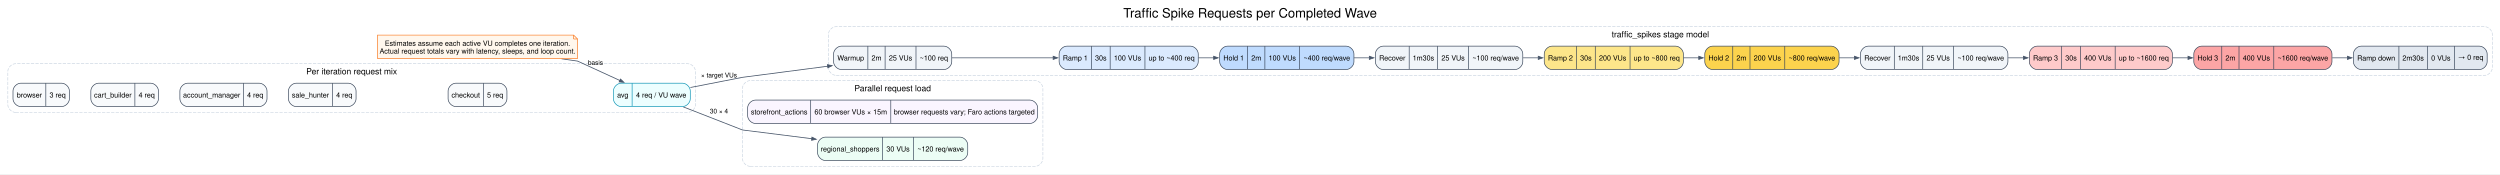
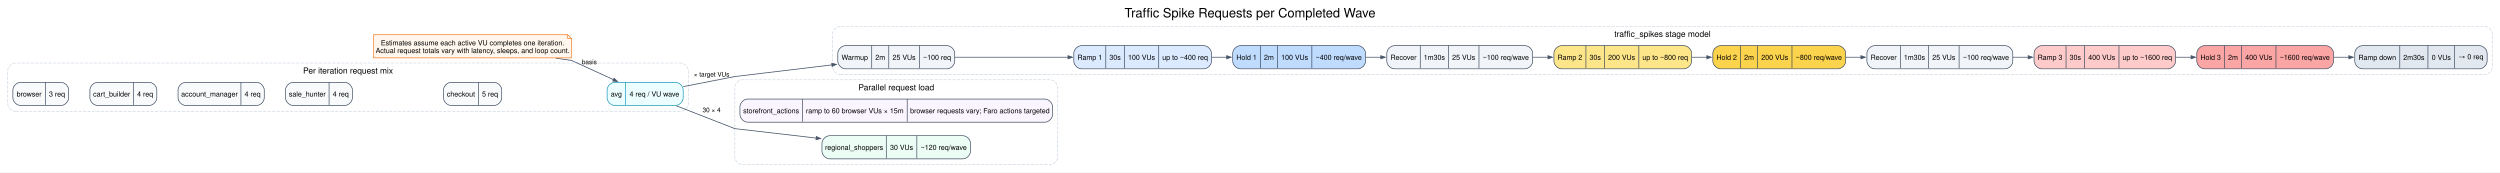
- <svg xmlns="http://www.w3.org/2000/svg" width="3847pt" height="268pt" viewBox="0.00 0.00 3847.00 268.00">
+ <svg xmlns="http://www.w3.org/2000/svg" width="3887pt" height="268pt" viewBox="0.00 0.00 3887.00 268.00">
  <g id="graph0" class="graph" transform="scale(1 1) rotate(0) translate(4 264)">
-     <polygon fill="white" stroke="none" points="-4,4 -4,-264 3843.25,-264 3843.25,4 -4,4" />
-     <text xml:space="preserve" text-anchor="middle" x="1919.62" y="-237" font-family="Helvetica,sans-Serif" font-size="20.00">Traffic Spike Requests per Completed Wave</text>
+     <polygon fill="white" stroke="none" points="-4,4 -4,-264 3883,-264 3883,4 -4,4" />
+     <text xml:space="preserve" text-anchor="middle" x="1939.5" y="-237" font-family="Helvetica,sans-Serif" font-size="20.00">Traffic Spike Requests per Completed Wave</text>
    <g id="clust1" class="cluster">
      <path fill="none" stroke="#cbd5e1" stroke-dasharray="5,2" d="M20,-91C20,-91 1054.22,-91 1054.22,-91 1060.22,-91 1066.22,-97 1066.22,-103 1066.22,-103 1066.22,-154 1066.22,-154 1066.22,-160 1060.22,-166 1054.22,-166 1054.22,-166 20,-166 20,-166 14,-166 8,-160 8,-154 8,-154 8,-103 8,-103 8,-97 14,-91 20,-91" />
      <text xml:space="preserve" text-anchor="middle" x="537.11" y="-149.65" font-family="Helvetica,sans-Serif" font-size="13.00">Per iteration request mix</text>
    </g>
    <g id="clust2" class="cluster">
-       <path fill="none" stroke="#cbd5e1" stroke-dasharray="5,2" d="M1282.71,-148C1282.71,-148 3819.25,-148 3819.25,-148 3825.25,-148 3831.25,-154 3831.25,-160 3831.25,-160 3831.25,-211 3831.25,-211 3831.25,-217 3825.25,-223 3819.25,-223 3819.25,-223 1282.71,-223 1282.71,-223 1276.71,-223 1270.71,-217 1270.71,-211 1270.71,-211 1270.71,-160 1270.71,-160 1270.71,-154 1276.71,-148 1282.71,-148" />
-       <text xml:space="preserve" text-anchor="middle" x="2550.98" y="-206.65" font-family="Helvetica,sans-Serif" font-size="13.00">traffic_spikes stage model</text>
+       <path fill="none" stroke="#cbd5e1" stroke-dasharray="5,2" d="M1302.59,-148C1302.59,-148 3859,-148 3859,-148 3865,-148 3871,-154 3871,-160 3871,-160 3871,-211 3871,-211 3871,-217 3865,-223 3859,-223 3859,-223 1302.59,-223 1302.59,-223 1296.59,-223 1290.59,-217 1290.59,-211 1290.59,-211 1290.59,-160 1290.59,-160 1290.59,-154 1296.59,-148 1302.59,-148" />
+       <text xml:space="preserve" text-anchor="middle" x="2580.79" y="-206.65" font-family="Helvetica,sans-Serif" font-size="13.00">traffic_spikes stage model</text>
    </g>
    <g id="clust3" class="cluster">
-       <path fill="none" stroke="#cbd5e1" stroke-dasharray="5,2" d="M1150.47,-8C1150.47,-8 1588.78,-8 1588.78,-8 1594.78,-8 1600.78,-14 1600.78,-20 1600.78,-20 1600.78,-128 1600.78,-128 1600.78,-134 1594.78,-140 1588.78,-140 1588.78,-140 1150.47,-140 1150.47,-140 1144.47,-140 1138.47,-134 1138.47,-128 1138.47,-128 1138.47,-20 1138.47,-20 1138.47,-14 1144.47,-8 1150.47,-8" />
-       <text xml:space="preserve" text-anchor="middle" x="1369.62" y="-123.65" font-family="Helvetica,sans-Serif" font-size="13.00">Parallel request load</text>
+       <path fill="none" stroke="#cbd5e1" stroke-dasharray="5,2" d="M1150.47,-8C1150.47,-8 1628.53,-8 1628.53,-8 1634.53,-8 1640.53,-14 1640.53,-20 1640.53,-20 1640.53,-128 1640.53,-128 1640.53,-134 1634.53,-140 1628.53,-140 1628.53,-140 1150.47,-140 1150.47,-140 1144.47,-140 1138.47,-134 1138.47,-128 1138.47,-128 1138.47,-20 1138.47,-20 1138.47,-14 1144.47,-8 1150.47,-8" />
+       <text xml:space="preserve" text-anchor="middle" x="1389.5" y="-123.65" font-family="Helvetica,sans-Serif" font-size="13.00">Parallel request load</text>
    </g>
    <g id="edge15" class="edge">
      <path fill="none" stroke="#475569" stroke-width="1.2" d="M860.12,-173.53C874.82,-171.42 884.68,-170 884.68,-170 884.68,-170 919.1,-154.21 950.02,-140.04" />
      <polygon fill="#475569" stroke="#475569" stroke-width="1.2" points="950.78,-142.38 956.13,-137.24 948.74,-137.93 950.78,-142.38" />
      <text xml:space="preserve" text-anchor="middle" x="912.3" y="-164.2" font-family="Helvetica,sans-Serif" font-size="10.00">basis</text>
    </g>
    <g id="edge16" class="edge">
-       <path fill="none" stroke="#475569" stroke-width="1.2" d="M1058.37,-129.37C1096.19,-136.75 1138.47,-145 1138.47,-145 1138.47,-145 1207.5,-154 1269.96,-162.14" />
-       <polygon fill="#475569" stroke="#475569" stroke-width="1.2" points="1269.26,-164.52 1276.52,-162.99 1269.9,-159.66 1269.26,-164.52" />
+       <path fill="none" stroke="#475569" stroke-width="1.2" d="M1058.37,-129.37C1096.19,-136.75 1138.47,-145 1138.47,-145 1138.47,-145 1219.86,-154.77 1289.77,-163.15" />
+       <polygon fill="#475569" stroke="#475569" stroke-width="1.2" points="1289.19,-165.55 1296.43,-163.95 1289.77,-160.69 1289.19,-165.55" />
      <text xml:space="preserve" text-anchor="middle" x="1102.34" y="-144.9" font-family="Helvetica,sans-Serif" font-size="10.00">× target VUs</text>
    </g>
    <g id="edge17" class="edge">
-       <path fill="none" stroke="#475569" stroke-width="1.2" d="M1047.32,-99.57C1087.41,-83.92 1138.47,-64 1138.47,-64 1138.47,-64 1190.73,-57.42 1245.45,-50.52" />
-       <polygon fill="#475569" stroke="#475569" stroke-width="1.2" points="1245.44,-52.99 1252.08,-49.68 1244.83,-48.13 1245.44,-52.99" />
+       <path fill="none" stroke="#475569" stroke-width="1.2" d="M1047.32,-99.57C1087.41,-83.92 1138.47,-64 1138.47,-64 1138.47,-64 1202.15,-56.61 1265.24,-49.3" />
+       <polygon fill="#475569" stroke="#475569" stroke-width="1.2" points="1265.25,-51.76 1271.93,-48.52 1264.69,-46.89 1265.25,-51.76" />
      <text xml:space="preserve" text-anchor="middle" x="1102.34" y="-89.52" font-family="Helvetica,sans-Serif" font-size="10.00">30 × 4</text>
    </g>
    <g id="edge6" class="edge">
-       <path fill="none" stroke="#475569" stroke-width="1.2" d="M1460.84,-175C1508.05,-175 1566.36,-175 1616.78,-175" />
-       <polygon fill="#475569" stroke="#475569" stroke-width="1.2" points="1616.63,-177.45 1623.63,-175 1616.63,-172.55 1616.63,-177.45" />
+       <path fill="none" stroke="#475569" stroke-width="1.2" d="M1480.81,-175C1533.46,-175 1600.38,-175 1656.75,-175" />
+       <polygon fill="#475569" stroke="#475569" stroke-width="1.2" points="1656.53,-177.45 1663.53,-175 1656.53,-172.55 1656.53,-177.45" />
    </g>
    <g id="edge7" class="edge">
-       <path fill="none" stroke="#475569" stroke-width="1.2" d="M1840.02,-175C1847.92,-175 1855.89,-175 1863.82,-175" />
-       <polygon fill="#475569" stroke="#475569" stroke-width="1.2" points="1863.57,-177.45 1870.57,-175 1863.57,-172.55 1863.57,-177.45" />
+       <path fill="none" stroke="#475569" stroke-width="1.2" d="M1879.77,-175C1887.67,-175 1895.64,-175 1903.57,-175" />
+       <polygon fill="#475569" stroke="#475569" stroke-width="1.2" points="1903.32,-177.45 1910.32,-175 1903.32,-172.55 1903.32,-177.45" />
    </g>
    <g id="edge8" class="edge">
-       <path fill="none" stroke="#475569" stroke-width="1.2" d="M2079.69,-175C2087.51,-175 2095.44,-175 2103.37,-175" />
-       <polygon fill="#475569" stroke="#475569" stroke-width="1.2" points="2103.14,-177.45 2110.14,-175 2103.14,-172.55 2103.14,-177.45" />
+       <path fill="none" stroke="#475569" stroke-width="1.2" d="M2119.44,-175C2127.26,-175 2135.19,-175 2143.12,-175" />
+       <polygon fill="#475569" stroke="#475569" stroke-width="1.2" points="2142.89,-177.45 2149.89,-175 2142.89,-172.55 2142.89,-177.45" />
    </g>
    <g id="edge9" class="edge">
-       <path fill="none" stroke="#475569" stroke-width="1.2" d="M2339.71,-175C2347.49,-175 2355.33,-175 2363.12,-175" />
-       <polygon fill="#475569" stroke="#475569" stroke-width="1.2" points="2363.07,-177.45 2370.07,-175 2363.07,-172.55 2363.07,-177.45" />
+       <path fill="none" stroke="#475569" stroke-width="1.2" d="M2379.46,-175C2387.24,-175 2395.08,-175 2402.87,-175" />
+       <polygon fill="#475569" stroke="#475569" stroke-width="1.2" points="2402.82,-177.45 2409.82,-175 2402.82,-172.55 2402.82,-177.45" />
    </g>
    <g id="edge10" class="edge">
-       <path fill="none" stroke="#475569" stroke-width="1.2" d="M2586.51,-175C2594.41,-175 2602.38,-175 2610.31,-175" />
-       <polygon fill="#475569" stroke="#475569" stroke-width="1.2" points="2610.06,-177.45 2617.06,-175 2610.06,-172.55 2610.06,-177.45" />
+       <path fill="none" stroke="#475569" stroke-width="1.2" d="M2626.26,-175C2634.16,-175 2642.13,-175 2650.06,-175" />
+       <polygon fill="#475569" stroke="#475569" stroke-width="1.2" points="2649.81,-177.45 2656.81,-175 2649.81,-172.55 2649.81,-177.45" />
    </g>
    <g id="edge11" class="edge">
-       <path fill="none" stroke="#475569" stroke-width="1.2" d="M2826.18,-175C2834,-175 2841.93,-175 2849.86,-175" />
-       <polygon fill="#475569" stroke="#475569" stroke-width="1.2" points="2849.63,-177.45 2856.63,-175 2849.63,-172.55 2849.63,-177.45" />
+       <path fill="none" stroke="#475569" stroke-width="1.2" d="M2865.93,-175C2873.75,-175 2881.68,-175 2889.61,-175" />
+       <polygon fill="#475569" stroke="#475569" stroke-width="1.2" points="2889.38,-177.45 2896.38,-175 2889.38,-172.55 2889.38,-177.45" />
    </g>
    <g id="edge12" class="edge">
-       <path fill="none" stroke="#475569" stroke-width="1.2" d="M3086.06,-175C3093.97,-175 3101.95,-175 3109.89,-175" />
-       <polygon fill="#475569" stroke="#475569" stroke-width="1.2" points="3109.66,-177.45 3116.66,-175 3109.66,-172.55 3109.66,-177.45" />
+       <path fill="none" stroke="#475569" stroke-width="1.2" d="M3125.81,-175C3133.72,-175 3141.7,-175 3149.64,-175" />
+       <polygon fill="#475569" stroke="#475569" stroke-width="1.2" points="3149.41,-177.45 3156.41,-175 3149.41,-172.55 3149.41,-177.45" />
    </g>
    <g id="edge13" class="edge">
-       <path fill="none" stroke="#475569" stroke-width="1.2" d="M3339,-175C3346.99,-175 3355.05,-175 3363.06,-175" />
-       <polygon fill="#475569" stroke="#475569" stroke-width="1.2" points="3362.91,-177.45 3369.91,-175 3362.91,-172.55 3362.91,-177.45" />
+       <path fill="none" stroke="#475569" stroke-width="1.2" d="M3378.75,-175C3386.74,-175 3394.8,-175 3402.81,-175" />
+       <polygon fill="#475569" stroke="#475569" stroke-width="1.2" points="3402.66,-177.45 3409.66,-175 3402.66,-172.55 3402.66,-177.45" />
    </g>
    <g id="edge14" class="edge">
-       <path fill="none" stroke="#475569" stroke-width="1.2" d="M3584.84,-175C3592.61,-175 3600.47,-175 3608.27,-175" />
-       <polygon fill="#475569" stroke="#475569" stroke-width="1.2" points="3608.23,-177.45 3615.23,-175 3608.23,-172.55 3608.23,-177.45" />
+       <path fill="none" stroke="#475569" stroke-width="1.2" d="M3624.59,-175C3632.36,-175 3640.22,-175 3648.02,-175" />
+       <polygon fill="#475569" stroke="#475569" stroke-width="1.2" points="3647.98,-177.45 3654.98,-175 3647.98,-172.55 3647.98,-177.45" />
    </g>
    <g id="node1" class="node">
      <polygon fill="#fff7ed" stroke="#f97316" points="878.68,-210 576.91,-210 576.91,-174 884.68,-174 884.68,-204 878.68,-210" />
      <polyline fill="none" stroke="#f97316" points="878.68,-210 878.68,-204" />
      <polyline fill="none" stroke="#f97316" points="884.68,-204 878.68,-204" />
      <text xml:space="preserve" text-anchor="middle" x="730.8" y="-193.55" font-family="Helvetica,sans-Serif" font-size="11.00">Estimates assume each active VU completes one iteration.</text>
      <text xml:space="preserve" text-anchor="middle" x="730.8" y="-181.55" font-family="Helvetica,sans-Serif" font-size="11.00">Actual request totals vary with latency, sleeps, and loop count.</text>
    </g>
    <g id="node2" class="node">
      <path fill="#f8fafc" stroke="#334155" d="M28,-100C28,-100 90.79,-100 90.79,-100 96.79,-100 102.79,-106 102.79,-112 102.79,-112 102.79,-124 102.79,-124 102.79,-130 96.79,-136 90.79,-136 90.79,-136 28,-136 28,-136 22,-136 16,-130 16,-124 16,-124 16,-112 16,-112 16,-106 22,-100 28,-100" />
      <text xml:space="preserve" text-anchor="middle" x="41.26" y="-113.95" font-family="Helvetica,sans-Serif" font-size="11.00">browser</text>
      <polyline fill="none" stroke="#334155" points="66.52,-100.8 66.52,-136" />
      <text xml:space="preserve" text-anchor="middle" x="84.65" y="-113.95" font-family="Helvetica,sans-Serif" font-size="11.00">3 req</text>
    </g>
    <g id="node3" class="node">
      <path fill="#f8fafc" stroke="#334155" d="M147.79,-100C147.79,-100 227.83,-100 227.83,-100 233.83,-100 239.83,-106 239.83,-112 239.83,-112 239.83,-124 239.83,-124 239.83,-130 233.83,-136 227.83,-136 227.83,-136 147.79,-136 147.79,-136 141.79,-136 135.79,-130 135.79,-124 135.79,-124 135.79,-112 135.79,-112 135.79,-106 141.79,-100 147.79,-100" />
      <text xml:space="preserve" text-anchor="middle" x="169.67" y="-113.95" font-family="Helvetica,sans-Serif" font-size="11.00">cart_builder</text>
      <polyline fill="none" stroke="#334155" points="203.56,-100.8 203.56,-136" />
      <text xml:space="preserve" text-anchor="middle" x="221.69" y="-113.95" font-family="Helvetica,sans-Serif" font-size="11.00">4 req</text>
    </g>
    <g id="node4" class="node">
      <path fill="#f8fafc" stroke="#334155" d="M284.83,-100C284.83,-100 394.87,-100 394.87,-100 400.87,-100 406.87,-106 406.87,-112 406.87,-112 406.87,-124 406.87,-124 406.87,-130 400.87,-136 394.87,-136 394.87,-136 284.83,-136 284.83,-136 278.83,-136 272.83,-130 272.83,-124 272.83,-124 272.83,-112 272.83,-112 272.83,-106 278.83,-100 284.83,-100" />
      <text xml:space="preserve" text-anchor="middle" x="321.71" y="-113.95" font-family="Helvetica,sans-Serif" font-size="11.00">account_manager</text>
      <polyline fill="none" stroke="#334155" points="370.6,-100.8 370.6,-136" />
      <text xml:space="preserve" text-anchor="middle" x="388.73" y="-113.95" font-family="Helvetica,sans-Serif" font-size="11.00">4 req</text>
    </g>
    <g id="node5" class="node">
      <path fill="#f8fafc" stroke="#334155" d="M451.87,-100C451.87,-100 531.91,-100 531.91,-100 537.91,-100 543.91,-106 543.91,-112 543.91,-112 543.91,-124 543.91,-124 543.91,-130 537.91,-136 531.91,-136 531.91,-136 451.87,-136 451.87,-136 445.87,-136 439.87,-130 439.87,-124 439.87,-124 439.87,-112 439.87,-112 439.87,-106 445.87,-100 451.87,-100" />
      <text xml:space="preserve" text-anchor="middle" x="473.75" y="-113.95" font-family="Helvetica,sans-Serif" font-size="11.00">sale_hunter</text>
      <polyline fill="none" stroke="#334155" points="507.64,-100.8 507.64,-136" />
      <text xml:space="preserve" text-anchor="middle" x="525.77" y="-113.95" font-family="Helvetica,sans-Serif" font-size="11.00">4 req</text>
    </g>
    <g id="node6" class="node">
      <path fill="#f8fafc" stroke="#334155" d="M697.53,-100C697.53,-100 764.07,-100 764.07,-100 770.07,-100 776.07,-106 776.07,-112 776.07,-112 776.07,-124 776.07,-124 776.07,-130 770.07,-136 764.07,-136 764.07,-136 697.53,-136 697.53,-136 691.53,-136 685.53,-130 685.53,-124 685.53,-124 685.53,-112 685.53,-112 685.53,-106 691.53,-100 697.53,-100" />
      <text xml:space="preserve" text-anchor="middle" x="712.66" y="-113.95" font-family="Helvetica,sans-Serif" font-size="11.00">checkout</text>
      <polyline fill="none" stroke="#334155" points="739.8,-100.8 739.8,-136" />
      <text xml:space="preserve" text-anchor="middle" x="757.93" y="-113.95" font-family="Helvetica,sans-Serif" font-size="11.00">5 req</text>
    </g>
    <g id="node7" class="node">
      <path fill="#ecfeff" stroke="#0891b2" d="M951.93,-100C951.93,-100 1046.22,-100 1046.22,-100 1052.22,-100 1058.22,-106 1058.22,-112 1058.22,-112 1058.22,-124 1058.22,-124 1058.22,-130 1052.22,-136 1046.22,-136 1046.22,-136 951.93,-136 951.93,-136 945.93,-136 939.93,-130 939.93,-124 939.93,-124 939.93,-112 939.93,-112 939.93,-106 945.93,-100 951.93,-100" />
      <text xml:space="preserve" text-anchor="middle" x="954.31" y="-113.95" font-family="Helvetica,sans-Serif" font-size="11.00">avg</text>
      <polyline fill="none" stroke="#0891b2" points="968.7,-100.8 968.7,-136" />
      <text xml:space="preserve" text-anchor="middle" x="1013.46" y="-113.95" font-family="Helvetica,sans-Serif" font-size="11.00">4 req / VU wave</text>
    </g>
    <g id="node8" class="node">
-       <path fill="#f1f5f9" stroke="#334155" d="M1290.71,-157C1290.71,-157 1448.54,-157 1448.54,-157 1454.54,-157 1460.54,-163 1460.54,-169 1460.54,-169 1460.54,-181 1460.54,-181 1460.54,-187 1454.54,-193 1448.54,-193 1448.54,-193 1290.71,-193 1290.71,-193 1284.71,-193 1278.71,-187 1278.71,-181 1278.71,-181 1278.71,-169 1278.71,-169 1278.71,-163 1284.71,-157 1290.71,-157" />
-       <text xml:space="preserve" text-anchor="middle" x="1305.1" y="-170.95" font-family="Helvetica,sans-Serif" font-size="11.00">Warmup</text>
-       <polyline fill="none" stroke="#334155" points="1331.48,-157.8 1331.48,-193" />
-       <text xml:space="preserve" text-anchor="middle" x="1344.74" y="-170.95" font-family="Helvetica,sans-Serif" font-size="11.00">2m</text>
-       <polyline fill="none" stroke="#334155" points="1358,-157.8 1358,-193" />
-       <text xml:space="preserve" text-anchor="middle" x="1381.76" y="-170.95" font-family="Helvetica,sans-Serif" font-size="11.00">25 VUs</text>
-       <polyline fill="none" stroke="#334155" points="1405.52,-157.8 1405.52,-193" />
-       <text xml:space="preserve" text-anchor="middle" x="1433.03" y="-170.95" font-family="Helvetica,sans-Serif" font-size="11.00">~100 req</text>
+       <path fill="#f1f5f9" stroke="#334155" d="M1310.59,-157C1310.59,-157 1468.41,-157 1468.41,-157 1474.41,-157 1480.41,-163 1480.41,-169 1480.41,-169 1480.41,-181 1480.41,-181 1480.41,-187 1474.41,-193 1468.41,-193 1468.41,-193 1310.59,-193 1310.59,-193 1304.59,-193 1298.59,-187 1298.59,-181 1298.59,-181 1298.59,-169 1298.59,-169 1298.59,-163 1304.59,-157 1310.59,-157" />
+       <text xml:space="preserve" text-anchor="middle" x="1324.97" y="-170.95" font-family="Helvetica,sans-Serif" font-size="11.00">Warmup</text>
+       <polyline fill="none" stroke="#334155" points="1351.36,-157.8 1351.36,-193" />
+       <text xml:space="preserve" text-anchor="middle" x="1364.62" y="-170.95" font-family="Helvetica,sans-Serif" font-size="11.00">2m</text>
+       <polyline fill="none" stroke="#334155" points="1377.88,-157.8 1377.88,-193" />
+       <text xml:space="preserve" text-anchor="middle" x="1401.63" y="-170.95" font-family="Helvetica,sans-Serif" font-size="11.00">25 VUs</text>
+       <polyline fill="none" stroke="#334155" points="1425.39,-157.8 1425.39,-193" />
+       <text xml:space="preserve" text-anchor="middle" x="1452.9" y="-170.95" font-family="Helvetica,sans-Serif" font-size="11.00">~100 req</text>
    </g>
    <g id="node9" class="node">
-       <path fill="#dbeafe" stroke="#334155" d="M1637.78,-157C1637.78,-157 1827.86,-157 1827.86,-157 1833.86,-157 1839.86,-163 1839.86,-169 1839.86,-169 1839.86,-181 1839.86,-181 1839.86,-187 1833.86,-193 1827.86,-193 1827.86,-193 1637.78,-193 1637.78,-193 1631.78,-193 1625.78,-187 1625.78,-181 1625.78,-181 1625.78,-169 1625.78,-169 1625.78,-163 1631.78,-157 1637.78,-157" />
-       <text xml:space="preserve" text-anchor="middle" x="1650.67" y="-170.95" font-family="Helvetica,sans-Serif" font-size="11.00">Ramp 1</text>
-       <polyline fill="none" stroke="#334155" points="1675.55,-157.8 1675.55,-193" />
-       <text xml:space="preserve" text-anchor="middle" x="1689.94" y="-170.95" font-family="Helvetica,sans-Serif" font-size="11.00">30s</text>
-       <polyline fill="none" stroke="#334155" points="1704.32,-157.8 1704.32,-193" />
-       <text xml:space="preserve" text-anchor="middle" x="1731.08" y="-170.95" font-family="Helvetica,sans-Serif" font-size="11.00">100 VUs</text>
-       <polyline fill="none" stroke="#334155" points="1757.84,-157.8 1757.84,-193" />
-       <text xml:space="preserve" text-anchor="middle" x="1798.85" y="-170.95" font-family="Helvetica,sans-Serif" font-size="11.00">up to ~400 req</text>
+       <path fill="#dbeafe" stroke="#334155" d="M1677.53,-157C1677.53,-157 1867.61,-157 1867.61,-157 1873.61,-157 1879.61,-163 1879.61,-169 1879.61,-169 1879.61,-181 1879.61,-181 1879.61,-187 1873.61,-193 1867.61,-193 1867.61,-193 1677.53,-193 1677.53,-193 1671.53,-193 1665.53,-187 1665.53,-181 1665.53,-181 1665.53,-169 1665.53,-169 1665.53,-163 1671.53,-157 1677.53,-157" />
+       <text xml:space="preserve" text-anchor="middle" x="1690.42" y="-170.95" font-family="Helvetica,sans-Serif" font-size="11.00">Ramp 1</text>
+       <polyline fill="none" stroke="#334155" points="1715.3,-157.8 1715.3,-193" />
+       <text xml:space="preserve" text-anchor="middle" x="1729.69" y="-170.95" font-family="Helvetica,sans-Serif" font-size="11.00">30s</text>
+       <polyline fill="none" stroke="#334155" points="1744.07,-157.8 1744.07,-193" />
+       <text xml:space="preserve" text-anchor="middle" x="1770.83" y="-170.95" font-family="Helvetica,sans-Serif" font-size="11.00">100 VUs</text>
+       <polyline fill="none" stroke="#334155" points="1797.59,-157.8 1797.59,-193" />
+       <text xml:space="preserve" text-anchor="middle" x="1838.6" y="-170.95" font-family="Helvetica,sans-Serif" font-size="11.00">up to ~400 req</text>
    </g>
    <g id="node10" class="node">
-       <path fill="#bfdbfe" stroke="#334155" d="M1884.86,-157C1884.86,-157 2067.44,-157 2067.44,-157 2073.44,-157 2079.44,-163 2079.44,-169 2079.44,-169 2079.44,-181 2079.44,-181 2079.44,-187 2073.44,-193 2067.44,-193 2067.44,-193 1884.86,-193 1884.86,-193 1878.86,-193 1872.86,-187 1872.86,-181 1872.86,-181 1872.86,-169 1872.86,-169 1872.86,-163 1878.86,-157 1884.86,-157" />
-       <text xml:space="preserve" text-anchor="middle" x="1894.37" y="-170.95" font-family="Helvetica,sans-Serif" font-size="11.00">Hold 1</text>
-       <polyline fill="none" stroke="#334155" points="1915.88,-157.8 1915.88,-193" />
-       <text xml:space="preserve" text-anchor="middle" x="1929.14" y="-170.95" font-family="Helvetica,sans-Serif" font-size="11.00">2m</text>
-       <polyline fill="none" stroke="#334155" points="1942.4,-157.8 1942.4,-193" />
-       <text xml:space="preserve" text-anchor="middle" x="1969.16" y="-170.95" font-family="Helvetica,sans-Serif" font-size="11.00">100 VUs</text>
-       <polyline fill="none" stroke="#334155" points="1995.92,-157.8 1995.92,-193" />
-       <text xml:space="preserve" text-anchor="middle" x="2037.68" y="-170.95" font-family="Helvetica,sans-Serif" font-size="11.00">~400 req/wave</text>
+       <path fill="#bfdbfe" stroke="#334155" d="M1924.61,-157C1924.61,-157 2107.19,-157 2107.19,-157 2113.19,-157 2119.19,-163 2119.19,-169 2119.19,-169 2119.19,-181 2119.19,-181 2119.19,-187 2113.19,-193 2107.19,-193 2107.19,-193 1924.61,-193 1924.61,-193 1918.61,-193 1912.61,-187 1912.61,-181 1912.61,-181 1912.61,-169 1912.61,-169 1912.61,-163 1918.61,-157 1924.61,-157" />
+       <text xml:space="preserve" text-anchor="middle" x="1934.12" y="-170.95" font-family="Helvetica,sans-Serif" font-size="11.00">Hold 1</text>
+       <polyline fill="none" stroke="#334155" points="1955.63,-157.8 1955.63,-193" />
+       <text xml:space="preserve" text-anchor="middle" x="1968.89" y="-170.95" font-family="Helvetica,sans-Serif" font-size="11.00">2m</text>
+       <polyline fill="none" stroke="#334155" points="1982.15,-157.8 1982.15,-193" />
+       <text xml:space="preserve" text-anchor="middle" x="2008.91" y="-170.95" font-family="Helvetica,sans-Serif" font-size="11.00">100 VUs</text>
+       <polyline fill="none" stroke="#334155" points="2035.67,-157.8 2035.67,-193" />
+       <text xml:space="preserve" text-anchor="middle" x="2077.43" y="-170.95" font-family="Helvetica,sans-Serif" font-size="11.00">~400 req/wave</text>
    </g>
    <g id="node11" class="node">
-       <path fill="#f1f5f9" stroke="#334155" d="M2124.44,-157C2124.44,-157 2327.27,-157 2327.27,-157 2333.27,-157 2339.27,-163 2339.27,-169 2339.27,-169 2339.27,-181 2339.27,-181 2339.27,-187 2333.27,-193 2327.27,-193 2327.27,-193 2124.44,-193 2124.44,-193 2118.44,-193 2112.44,-187 2112.44,-181 2112.44,-181 2112.44,-169 2112.44,-169 2112.44,-163 2118.44,-157 2124.44,-157" />
-       <text xml:space="preserve" text-anchor="middle" x="2138.45" y="-170.95" font-family="Helvetica,sans-Serif" font-size="11.00">Recover</text>
-       <polyline fill="none" stroke="#334155" points="2164.46,-157.8 2164.46,-193" />
-       <text xml:space="preserve" text-anchor="middle" x="2186.35" y="-170.95" font-family="Helvetica,sans-Serif" font-size="11.00">1m30s</text>
-       <polyline fill="none" stroke="#334155" points="2208.23,-157.8 2208.23,-193" />
-       <text xml:space="preserve" text-anchor="middle" x="2231.99" y="-170.95" font-family="Helvetica,sans-Serif" font-size="11.00">25 VUs</text>
-       <polyline fill="none" stroke="#334155" points="2255.75,-157.8 2255.75,-193" />
-       <text xml:space="preserve" text-anchor="middle" x="2297.51" y="-170.95" font-family="Helvetica,sans-Serif" font-size="11.00">~100 req/wave</text>
+       <path fill="#f1f5f9" stroke="#334155" d="M2164.19,-157C2164.19,-157 2367.02,-157 2367.02,-157 2373.02,-157 2379.02,-163 2379.02,-169 2379.02,-169 2379.02,-181 2379.02,-181 2379.02,-187 2373.02,-193 2367.02,-193 2367.02,-193 2164.19,-193 2164.19,-193 2158.19,-193 2152.19,-187 2152.19,-181 2152.19,-181 2152.19,-169 2152.19,-169 2152.19,-163 2158.19,-157 2164.19,-157" />
+       <text xml:space="preserve" text-anchor="middle" x="2178.2" y="-170.95" font-family="Helvetica,sans-Serif" font-size="11.00">Recover</text>
+       <polyline fill="none" stroke="#334155" points="2204.21,-157.8 2204.21,-193" />
+       <text xml:space="preserve" text-anchor="middle" x="2226.1" y="-170.95" font-family="Helvetica,sans-Serif" font-size="11.00">1m30s</text>
+       <polyline fill="none" stroke="#334155" points="2247.98,-157.8 2247.98,-193" />
+       <text xml:space="preserve" text-anchor="middle" x="2271.74" y="-170.95" font-family="Helvetica,sans-Serif" font-size="11.00">25 VUs</text>
+       <polyline fill="none" stroke="#334155" points="2295.5,-157.8 2295.5,-193" />
+       <text xml:space="preserve" text-anchor="middle" x="2337.26" y="-170.95" font-family="Helvetica,sans-Serif" font-size="11.00">~100 req/wave</text>
    </g>
    <g id="node12" class="node">
-       <path fill="#fde68a" stroke="#334155" d="M2384.27,-157C2384.27,-157 2574.35,-157 2574.35,-157 2580.35,-157 2586.35,-163 2586.35,-169 2586.35,-169 2586.35,-181 2586.35,-181 2586.35,-187 2580.35,-193 2574.35,-193 2574.35,-193 2384.27,-193 2384.27,-193 2378.27,-193 2372.27,-187 2372.27,-181 2372.27,-181 2372.27,-169 2372.27,-169 2372.27,-163 2378.27,-157 2384.27,-157" />
-       <text xml:space="preserve" text-anchor="middle" x="2397.16" y="-170.95" font-family="Helvetica,sans-Serif" font-size="11.00">Ramp 2</text>
-       <polyline fill="none" stroke="#334155" points="2422.04,-157.8 2422.04,-193" />
-       <text xml:space="preserve" text-anchor="middle" x="2436.43" y="-170.95" font-family="Helvetica,sans-Serif" font-size="11.00">30s</text>
-       <polyline fill="none" stroke="#334155" points="2450.81,-157.8 2450.81,-193" />
-       <text xml:space="preserve" text-anchor="middle" x="2477.57" y="-170.95" font-family="Helvetica,sans-Serif" font-size="11.00">200 VUs</text>
-       <polyline fill="none" stroke="#334155" points="2504.33,-157.8 2504.33,-193" />
-       <text xml:space="preserve" text-anchor="middle" x="2545.34" y="-170.95" font-family="Helvetica,sans-Serif" font-size="11.00">up to ~800 req</text>
+       <path fill="#fde68a" stroke="#334155" d="M2424.02,-157C2424.02,-157 2614.1,-157 2614.1,-157 2620.1,-157 2626.1,-163 2626.1,-169 2626.1,-169 2626.1,-181 2626.1,-181 2626.1,-187 2620.1,-193 2614.1,-193 2614.1,-193 2424.02,-193 2424.02,-193 2418.02,-193 2412.02,-187 2412.02,-181 2412.02,-181 2412.02,-169 2412.02,-169 2412.02,-163 2418.02,-157 2424.02,-157" />
+       <text xml:space="preserve" text-anchor="middle" x="2436.91" y="-170.95" font-family="Helvetica,sans-Serif" font-size="11.00">Ramp 2</text>
+       <polyline fill="none" stroke="#334155" points="2461.79,-157.8 2461.79,-193" />
+       <text xml:space="preserve" text-anchor="middle" x="2476.18" y="-170.95" font-family="Helvetica,sans-Serif" font-size="11.00">30s</text>
+       <polyline fill="none" stroke="#334155" points="2490.56,-157.8 2490.56,-193" />
+       <text xml:space="preserve" text-anchor="middle" x="2517.32" y="-170.95" font-family="Helvetica,sans-Serif" font-size="11.00">200 VUs</text>
+       <polyline fill="none" stroke="#334155" points="2544.08,-157.8 2544.08,-193" />
+       <text xml:space="preserve" text-anchor="middle" x="2585.09" y="-170.95" font-family="Helvetica,sans-Serif" font-size="11.00">up to ~800 req</text>
    </g>
    <g id="node13" class="node">
-       <path fill="#fcd34d" stroke="#334155" d="M2631.35,-157C2631.35,-157 2813.93,-157 2813.93,-157 2819.93,-157 2825.93,-163 2825.93,-169 2825.93,-169 2825.93,-181 2825.93,-181 2825.93,-187 2819.93,-193 2813.93,-193 2813.93,-193 2631.35,-193 2631.35,-193 2625.35,-193 2619.35,-187 2619.35,-181 2619.35,-181 2619.35,-169 2619.35,-169 2619.35,-163 2625.35,-157 2631.35,-157" />
-       <text xml:space="preserve" text-anchor="middle" x="2640.86" y="-170.95" font-family="Helvetica,sans-Serif" font-size="11.00">Hold 2</text>
-       <polyline fill="none" stroke="#334155" points="2662.37,-157.8 2662.37,-193" />
-       <text xml:space="preserve" text-anchor="middle" x="2675.63" y="-170.95" font-family="Helvetica,sans-Serif" font-size="11.00">2m</text>
-       <polyline fill="none" stroke="#334155" points="2688.89,-157.8 2688.89,-193" />
-       <text xml:space="preserve" text-anchor="middle" x="2715.65" y="-170.95" font-family="Helvetica,sans-Serif" font-size="11.00">200 VUs</text>
-       <polyline fill="none" stroke="#334155" points="2742.41,-157.8 2742.41,-193" />
-       <text xml:space="preserve" text-anchor="middle" x="2784.17" y="-170.95" font-family="Helvetica,sans-Serif" font-size="11.00">~800 req/wave</text>
+       <path fill="#fcd34d" stroke="#334155" d="M2671.1,-157C2671.1,-157 2853.68,-157 2853.68,-157 2859.68,-157 2865.68,-163 2865.68,-169 2865.68,-169 2865.68,-181 2865.68,-181 2865.68,-187 2859.68,-193 2853.68,-193 2853.68,-193 2671.1,-193 2671.1,-193 2665.1,-193 2659.1,-187 2659.1,-181 2659.1,-181 2659.1,-169 2659.1,-169 2659.1,-163 2665.1,-157 2671.1,-157" />
+       <text xml:space="preserve" text-anchor="middle" x="2680.61" y="-170.95" font-family="Helvetica,sans-Serif" font-size="11.00">Hold 2</text>
+       <polyline fill="none" stroke="#334155" points="2702.12,-157.8 2702.12,-193" />
+       <text xml:space="preserve" text-anchor="middle" x="2715.38" y="-170.95" font-family="Helvetica,sans-Serif" font-size="11.00">2m</text>
+       <polyline fill="none" stroke="#334155" points="2728.64,-157.8 2728.64,-193" />
+       <text xml:space="preserve" text-anchor="middle" x="2755.4" y="-170.95" font-family="Helvetica,sans-Serif" font-size="11.00">200 VUs</text>
+       <polyline fill="none" stroke="#334155" points="2782.16,-157.8 2782.16,-193" />
+       <text xml:space="preserve" text-anchor="middle" x="2823.92" y="-170.95" font-family="Helvetica,sans-Serif" font-size="11.00">~800 req/wave</text>
    </g>
    <g id="node14" class="node">
-       <path fill="#f1f5f9" stroke="#334155" d="M2870.93,-157C2870.93,-157 3073.76,-157 3073.76,-157 3079.76,-157 3085.76,-163 3085.76,-169 3085.76,-169 3085.76,-181 3085.76,-181 3085.76,-187 3079.76,-193 3073.76,-193 3073.76,-193 2870.93,-193 2870.93,-193 2864.93,-193 2858.93,-187 2858.93,-181 2858.93,-181 2858.93,-169 2858.93,-169 2858.93,-163 2864.93,-157 2870.93,-157" />
-       <text xml:space="preserve" text-anchor="middle" x="2884.94" y="-170.95" font-family="Helvetica,sans-Serif" font-size="11.00">Recover</text>
-       <polyline fill="none" stroke="#334155" points="2910.95,-157.8 2910.95,-193" />
-       <text xml:space="preserve" text-anchor="middle" x="2932.84" y="-170.95" font-family="Helvetica,sans-Serif" font-size="11.00">1m30s</text>
-       <polyline fill="none" stroke="#334155" points="2954.72,-157.8 2954.72,-193" />
-       <text xml:space="preserve" text-anchor="middle" x="2978.48" y="-170.95" font-family="Helvetica,sans-Serif" font-size="11.00">25 VUs</text>
-       <polyline fill="none" stroke="#334155" points="3002.24,-157.8 3002.24,-193" />
-       <text xml:space="preserve" text-anchor="middle" x="3044" y="-170.95" font-family="Helvetica,sans-Serif" font-size="11.00">~100 req/wave</text>
+       <path fill="#f1f5f9" stroke="#334155" d="M2910.68,-157C2910.68,-157 3113.51,-157 3113.51,-157 3119.51,-157 3125.51,-163 3125.51,-169 3125.51,-169 3125.51,-181 3125.51,-181 3125.51,-187 3119.51,-193 3113.51,-193 3113.51,-193 2910.68,-193 2910.68,-193 2904.68,-193 2898.68,-187 2898.68,-181 2898.68,-181 2898.68,-169 2898.68,-169 2898.68,-163 2904.68,-157 2910.68,-157" />
+       <text xml:space="preserve" text-anchor="middle" x="2924.69" y="-170.95" font-family="Helvetica,sans-Serif" font-size="11.00">Recover</text>
+       <polyline fill="none" stroke="#334155" points="2950.7,-157.8 2950.7,-193" />
+       <text xml:space="preserve" text-anchor="middle" x="2972.59" y="-170.95" font-family="Helvetica,sans-Serif" font-size="11.00">1m30s</text>
+       <polyline fill="none" stroke="#334155" points="2994.47,-157.8 2994.47,-193" />
+       <text xml:space="preserve" text-anchor="middle" x="3018.23" y="-170.95" font-family="Helvetica,sans-Serif" font-size="11.00">25 VUs</text>
+       <polyline fill="none" stroke="#334155" points="3041.99,-157.8 3041.99,-193" />
+       <text xml:space="preserve" text-anchor="middle" x="3083.75" y="-170.95" font-family="Helvetica,sans-Serif" font-size="11.00">~100 req/wave</text>
    </g>
    <g id="node15" class="node">
-       <path fill="#fecaca" stroke="#334155" d="M3130.76,-157C3130.76,-157 3326.84,-157 3326.84,-157 3332.84,-157 3338.84,-163 3338.84,-169 3338.84,-169 3338.84,-181 3338.84,-181 3338.84,-187 3332.84,-193 3326.84,-193 3326.84,-193 3130.76,-193 3130.76,-193 3124.76,-193 3118.76,-187 3118.76,-181 3118.76,-181 3118.76,-169 3118.76,-169 3118.76,-163 3124.76,-157 3130.76,-157" />
-       <text xml:space="preserve" text-anchor="middle" x="3143.64" y="-170.95" font-family="Helvetica,sans-Serif" font-size="11.00">Ramp 3</text>
-       <polyline fill="none" stroke="#334155" points="3168.53,-157.8 3168.53,-193" />
-       <text xml:space="preserve" text-anchor="middle" x="3182.91" y="-170.95" font-family="Helvetica,sans-Serif" font-size="11.00">30s</text>
-       <polyline fill="none" stroke="#334155" points="3197.3,-157.8 3197.3,-193" />
-       <text xml:space="preserve" text-anchor="middle" x="3224.06" y="-170.95" font-family="Helvetica,sans-Serif" font-size="11.00">400 VUs</text>
-       <polyline fill="none" stroke="#334155" points="3250.82,-157.8 3250.82,-193" />
-       <text xml:space="preserve" text-anchor="middle" x="3294.83" y="-170.95" font-family="Helvetica,sans-Serif" font-size="11.00">up to ~1600 req</text>
+       <path fill="#fecaca" stroke="#334155" d="M3170.51,-157C3170.51,-157 3366.59,-157 3366.59,-157 3372.59,-157 3378.59,-163 3378.59,-169 3378.59,-169 3378.59,-181 3378.59,-181 3378.59,-187 3372.59,-193 3366.59,-193 3366.59,-193 3170.51,-193 3170.51,-193 3164.51,-193 3158.51,-187 3158.51,-181 3158.51,-181 3158.51,-169 3158.51,-169 3158.51,-163 3164.51,-157 3170.51,-157" />
+       <text xml:space="preserve" text-anchor="middle" x="3183.39" y="-170.95" font-family="Helvetica,sans-Serif" font-size="11.00">Ramp 3</text>
+       <polyline fill="none" stroke="#334155" points="3208.28,-157.8 3208.28,-193" />
+       <text xml:space="preserve" text-anchor="middle" x="3222.66" y="-170.95" font-family="Helvetica,sans-Serif" font-size="11.00">30s</text>
+       <polyline fill="none" stroke="#334155" points="3237.05,-157.8 3237.05,-193" />
+       <text xml:space="preserve" text-anchor="middle" x="3263.81" y="-170.95" font-family="Helvetica,sans-Serif" font-size="11.00">400 VUs</text>
+       <polyline fill="none" stroke="#334155" points="3290.57,-157.8 3290.57,-193" />
+       <text xml:space="preserve" text-anchor="middle" x="3334.58" y="-170.95" font-family="Helvetica,sans-Serif" font-size="11.00">up to ~1600 req</text>
    </g>
    <g id="node16" class="node">
-       <path fill="#fca5a5" stroke="#334155" d="M3383.84,-157C3383.84,-157 3572.42,-157 3572.42,-157 3578.42,-157 3584.42,-163 3584.42,-169 3584.42,-169 3584.42,-181 3584.42,-181 3584.42,-187 3578.42,-193 3572.42,-193 3572.42,-193 3383.84,-193 3383.84,-193 3377.84,-193 3371.84,-187 3371.84,-181 3371.84,-181 3371.84,-169 3371.84,-169 3371.84,-163 3377.84,-157 3383.84,-157" />
-       <text xml:space="preserve" text-anchor="middle" x="3393.35" y="-170.95" font-family="Helvetica,sans-Serif" font-size="11.00">Hold 3</text>
-       <polyline fill="none" stroke="#334155" points="3414.86,-157.8 3414.86,-193" />
-       <text xml:space="preserve" text-anchor="middle" x="3428.12" y="-170.95" font-family="Helvetica,sans-Serif" font-size="11.00">2m</text>
-       <polyline fill="none" stroke="#334155" points="3441.38,-157.8 3441.38,-193" />
-       <text xml:space="preserve" text-anchor="middle" x="3468.14" y="-170.95" font-family="Helvetica,sans-Serif" font-size="11.00">400 VUs</text>
-       <polyline fill="none" stroke="#334155" points="3494.9,-157.8 3494.9,-193" />
-       <text xml:space="preserve" text-anchor="middle" x="3539.66" y="-170.95" font-family="Helvetica,sans-Serif" font-size="11.00">~1600 req/wave</text>
+       <path fill="#fca5a5" stroke="#334155" d="M3423.59,-157C3423.59,-157 3612.17,-157 3612.17,-157 3618.17,-157 3624.17,-163 3624.17,-169 3624.17,-169 3624.17,-181 3624.17,-181 3624.17,-187 3618.17,-193 3612.17,-193 3612.17,-193 3423.59,-193 3423.59,-193 3417.59,-193 3411.59,-187 3411.59,-181 3411.59,-181 3411.59,-169 3411.59,-169 3411.59,-163 3417.59,-157 3423.59,-157" />
+       <text xml:space="preserve" text-anchor="middle" x="3433.1" y="-170.95" font-family="Helvetica,sans-Serif" font-size="11.00">Hold 3</text>
+       <polyline fill="none" stroke="#334155" points="3454.61,-157.8 3454.61,-193" />
+       <text xml:space="preserve" text-anchor="middle" x="3467.87" y="-170.95" font-family="Helvetica,sans-Serif" font-size="11.00">2m</text>
+       <polyline fill="none" stroke="#334155" points="3481.13,-157.8 3481.13,-193" />
+       <text xml:space="preserve" text-anchor="middle" x="3507.89" y="-170.95" font-family="Helvetica,sans-Serif" font-size="11.00">400 VUs</text>
+       <polyline fill="none" stroke="#334155" points="3534.65,-157.8 3534.65,-193" />
+       <text xml:space="preserve" text-anchor="middle" x="3579.41" y="-170.95" font-family="Helvetica,sans-Serif" font-size="11.00">~1600 req/wave</text>
    </g>
    <g id="node17" class="node">
-       <path fill="#e2e8f0" stroke="#334155" d="M3629.42,-157C3629.42,-157 3811.25,-157 3811.25,-157 3817.25,-157 3823.25,-163 3823.25,-169 3823.25,-169 3823.25,-181 3823.25,-181 3823.25,-187 3817.25,-193 3811.25,-193 3811.25,-193 3629.42,-193 3629.42,-193 3623.42,-193 3617.42,-187 3617.42,-181 3617.42,-181 3617.42,-169 3617.42,-169 3617.42,-163 3623.42,-157 3629.42,-157" />
-       <text xml:space="preserve" text-anchor="middle" x="3652.43" y="-170.83" font-family="Helvetica,sans-Serif" font-size="11.00">Ramp down</text>
-       <polyline fill="none" stroke="#334155" points="3687.44,-157.55 3687.44,-193" />
-       <text xml:space="preserve" text-anchor="middle" x="3709.32" y="-170.83" font-family="Helvetica,sans-Serif" font-size="11.00">2m30s</text>
-       <polyline fill="none" stroke="#334155" points="3731.21,-157.55 3731.21,-193" />
-       <text xml:space="preserve" text-anchor="middle" x="3751.97" y="-170.83" font-family="Helvetica,sans-Serif" font-size="11.00">0 VUs</text>
-       <polyline fill="none" stroke="#334155" points="3772.73,-157.55 3772.73,-193" />
-       <text xml:space="preserve" text-anchor="middle" x="3797.99" y="-171.95" font-family="Helvetica,sans-Serif" font-size="11.00">→ 0 req</text>
+       <path fill="#e2e8f0" stroke="#334155" d="M3669.17,-157C3669.17,-157 3851,-157 3851,-157 3857,-157 3863,-163 3863,-169 3863,-169 3863,-181 3863,-181 3863,-187 3857,-193 3851,-193 3851,-193 3669.17,-193 3669.17,-193 3663.17,-193 3657.17,-187 3657.17,-181 3657.17,-181 3657.17,-169 3657.17,-169 3657.17,-163 3663.17,-157 3669.17,-157" />
+       <text xml:space="preserve" text-anchor="middle" x="3692.18" y="-170.83" font-family="Helvetica,sans-Serif" font-size="11.00">Ramp down</text>
+       <polyline fill="none" stroke="#334155" points="3727.19,-157.55 3727.19,-193" />
+       <text xml:space="preserve" text-anchor="middle" x="3749.07" y="-170.83" font-family="Helvetica,sans-Serif" font-size="11.00">2m30s</text>
+       <polyline fill="none" stroke="#334155" points="3770.96,-157.55 3770.96,-193" />
+       <text xml:space="preserve" text-anchor="middle" x="3791.72" y="-170.83" font-family="Helvetica,sans-Serif" font-size="11.00">0 VUs</text>
+       <polyline fill="none" stroke="#334155" points="3812.48,-157.55 3812.48,-193" />
+       <text xml:space="preserve" text-anchor="middle" x="3837.74" y="-171.95" font-family="Helvetica,sans-Serif" font-size="11.00">→ 0 req</text>
    </g>
    <g id="node18" class="node">
-       <path fill="#ecfdf5" stroke="#334155" d="M1266.1,-17C1266.1,-17 1473.15,-17 1473.15,-17 1479.15,-17 1485.15,-23 1485.15,-29 1485.15,-29 1485.15,-41 1485.15,-41 1485.15,-47 1479.15,-53 1473.15,-53 1473.15,-53 1266.1,-53 1266.1,-53 1260.1,-53 1254.1,-47 1254.1,-41 1254.1,-41 1254.1,-29 1254.1,-29 1254.1,-23 1260.1,-17 1266.1,-17" />
-       <text xml:space="preserve" text-anchor="middle" x="1304.11" y="-30.95" font-family="Helvetica,sans-Serif" font-size="11.00">regional_shoppers</text>
-       <polyline fill="none" stroke="#334155" points="1354.12,-17.8 1354.12,-53" />
-       <text xml:space="preserve" text-anchor="middle" x="1377.88" y="-30.95" font-family="Helvetica,sans-Serif" font-size="11.00">30 VUs</text>
-       <polyline fill="none" stroke="#334155" points="1401.63,-17.8 1401.63,-53" />
-       <text xml:space="preserve" text-anchor="middle" x="1443.39" y="-30.95" font-family="Helvetica,sans-Serif" font-size="11.00">~120 req/wave</text>
+       <path fill="#ecfdf5" stroke="#334155" d="M1285.97,-17C1285.97,-17 1493.03,-17 1493.03,-17 1499.03,-17 1505.03,-23 1505.03,-29 1505.03,-29 1505.03,-41 1505.03,-41 1505.03,-47 1499.03,-53 1493.03,-53 1493.03,-53 1285.97,-53 1285.97,-53 1279.97,-53 1273.97,-47 1273.97,-41 1273.97,-41 1273.97,-29 1273.97,-29 1273.97,-23 1279.97,-17 1285.97,-17" />
+       <text xml:space="preserve" text-anchor="middle" x="1323.98" y="-30.95" font-family="Helvetica,sans-Serif" font-size="11.00">regional_shoppers</text>
+       <polyline fill="none" stroke="#334155" points="1373.99,-17.8 1373.99,-53" />
+       <text xml:space="preserve" text-anchor="middle" x="1397.75" y="-30.95" font-family="Helvetica,sans-Serif" font-size="11.00">30 VUs</text>
+       <polyline fill="none" stroke="#334155" points="1421.51,-17.8 1421.51,-53" />
+       <text xml:space="preserve" text-anchor="middle" x="1463.27" y="-30.95" font-family="Helvetica,sans-Serif" font-size="11.00">~120 req/wave</text>
    </g>
    <g id="node19" class="node">
-       <path fill="#faf5ff" stroke="#334155" d="M1158.47,-74C1158.47,-74 1580.78,-74 1580.78,-74 1586.78,-74 1592.78,-80 1592.78,-86 1592.78,-86 1592.78,-98 1592.78,-98 1592.78,-104 1586.78,-110 1580.78,-110 1580.78,-110 1158.47,-110 1158.47,-110 1152.47,-110 1146.47,-104 1146.47,-98 1146.47,-98 1146.47,-86 1146.47,-86 1146.47,-80 1152.47,-74 1158.47,-74" />
+       <path fill="#faf5ff" stroke="#334155" d="M1158.47,-74C1158.47,-74 1620.53,-74 1620.53,-74 1626.53,-74 1632.53,-80 1632.53,-86 1632.53,-86 1632.53,-98 1632.53,-98 1632.53,-104 1626.53,-110 1620.53,-110 1620.53,-110 1158.47,-110 1158.47,-110 1152.47,-110 1146.47,-104 1146.47,-98 1146.47,-98 1146.47,-86 1146.47,-86 1146.47,-80 1152.47,-74 1158.47,-74" />
      <text xml:space="preserve" text-anchor="middle" x="1194.98" y="-87.95" font-family="Helvetica,sans-Serif" font-size="11.00">storefront_actions</text>
      <polyline fill="none" stroke="#334155" points="1243.49,-74.8 1243.49,-110" />
-       <text xml:space="preserve" text-anchor="middle" x="1305.12" y="-87.95" font-family="Helvetica,sans-Serif" font-size="11.00">60 browser VUs × 15m</text>
-       <polyline fill="none" stroke="#334155" points="1366.76,-74.8 1366.76,-110" />
-       <text xml:space="preserve" text-anchor="middle" x="1479.77" y="-87.95" font-family="Helvetica,sans-Serif" font-size="11.00">browser requests vary; Faro actions targeted</text>
+       <text xml:space="preserve" text-anchor="middle" x="1325" y="-87.95" font-family="Helvetica,sans-Serif" font-size="11.00">ramp to 60 browser VUs × 15m</text>
+       <polyline fill="none" stroke="#334155" points="1406.51,-74.8 1406.51,-110" />
+       <text xml:space="preserve" text-anchor="middle" x="1519.52" y="-87.95" font-family="Helvetica,sans-Serif" font-size="11.00">browser requests vary; Faro actions targeted</text>
    </g>
  </g>
</svg>
